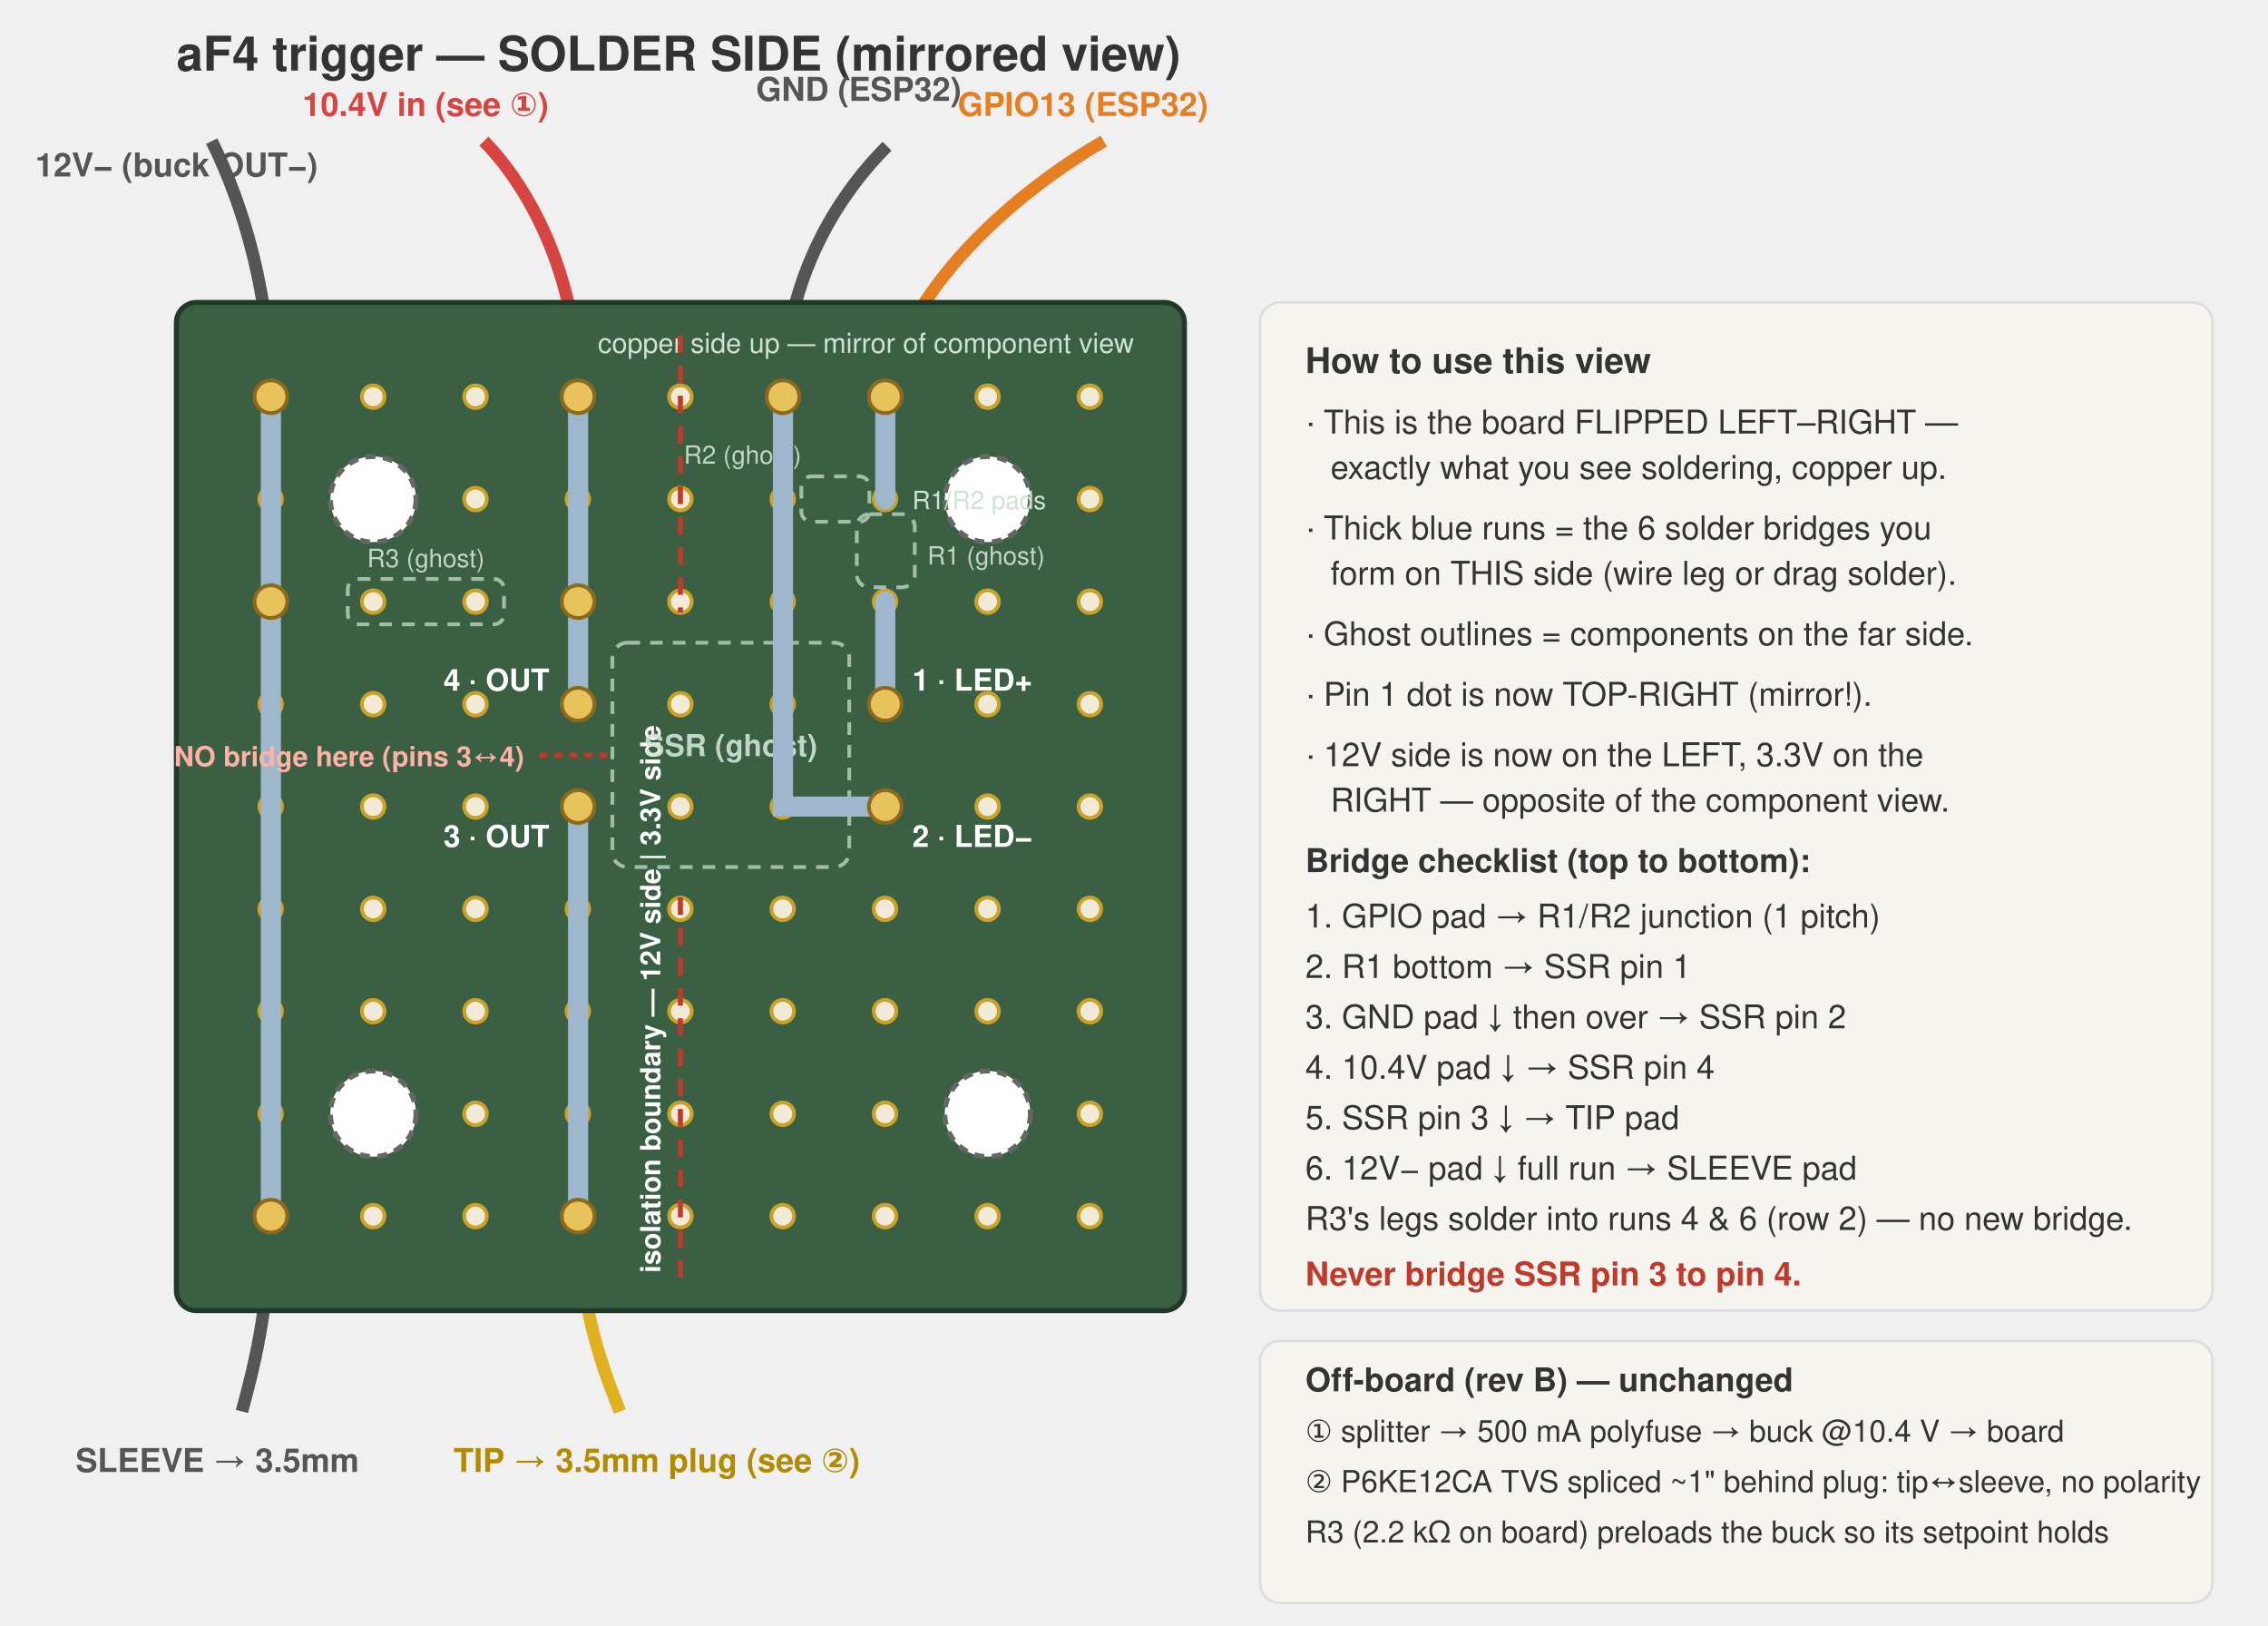
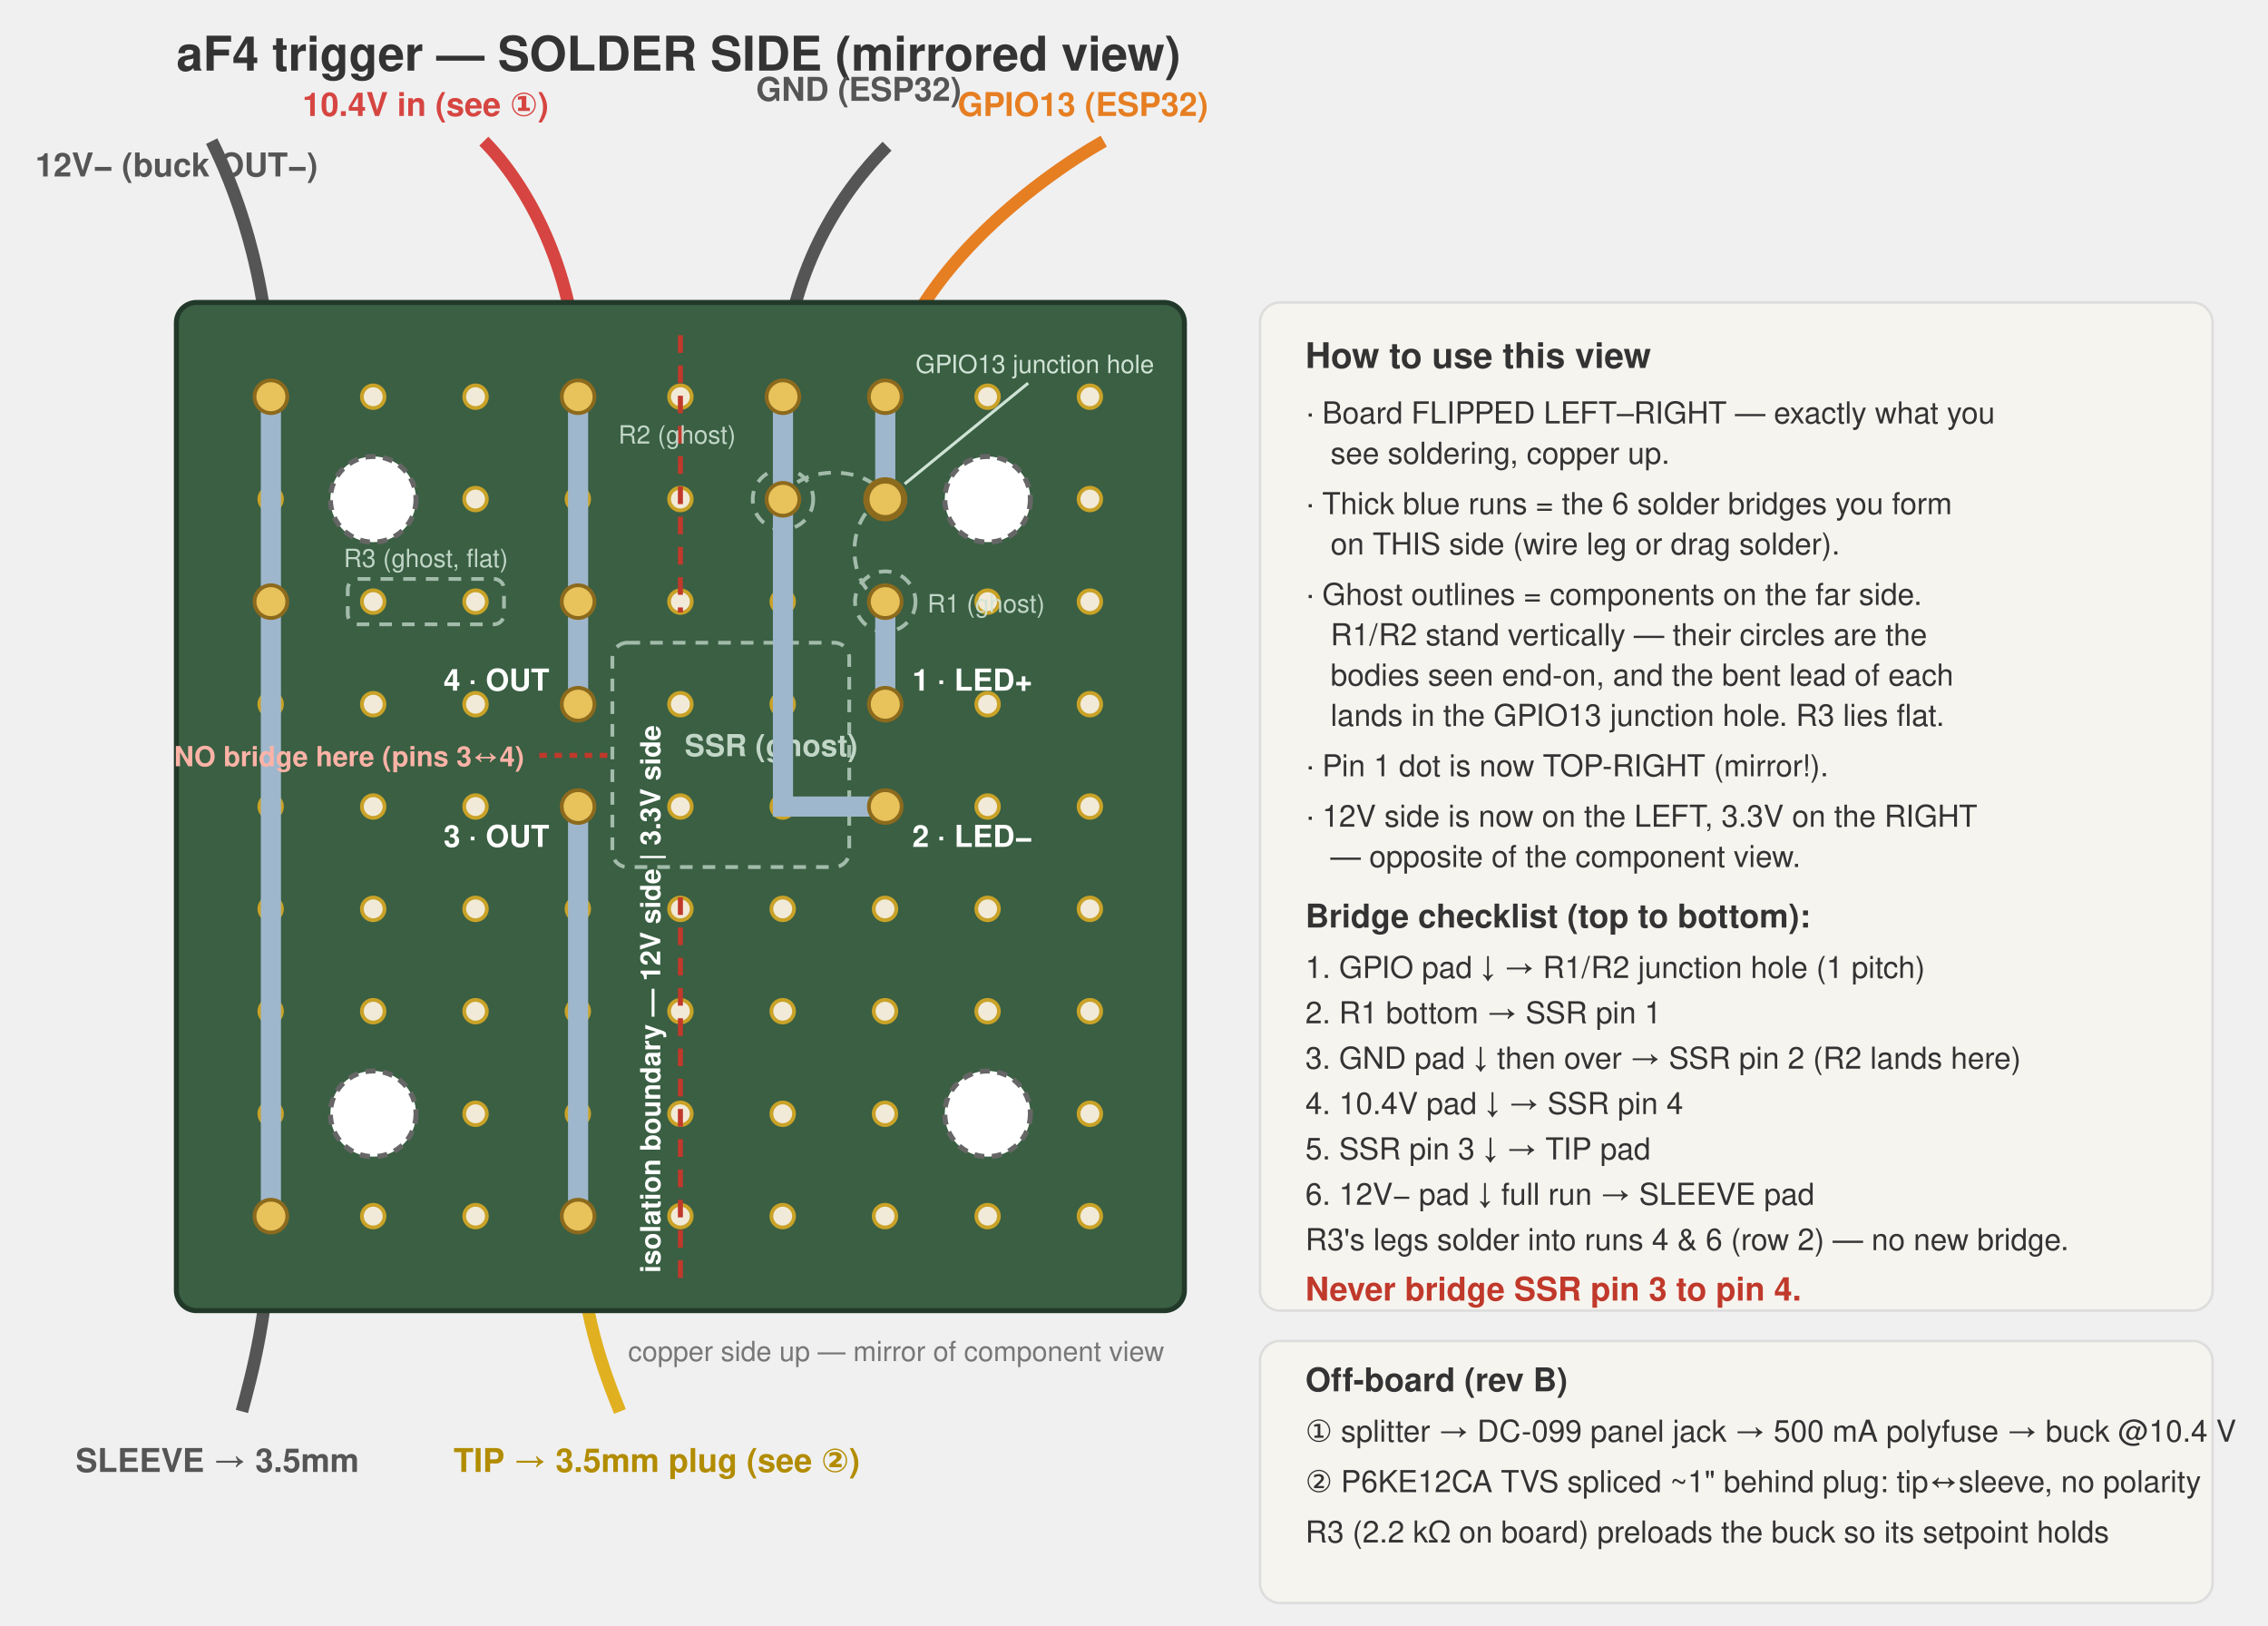
<svg xmlns="http://www.w3.org/2000/svg" viewBox="0 0 900 645" font-family="Helvetica, Arial, sans-serif">
  <text x="70" y="28" font-size="19" font-weight="bold" fill="#333">aF4 trigger — SOLDER SIDE (mirrored view)</text>
  <path d="M351.3,157.4 C360,110 410,72 438,56" stroke="#e67e22" stroke-width="5" fill="none" />
  <path d="M310.7,157.4 C311,108 335,75 352,58" stroke="#555" stroke-width="5" fill="none" />
  <path d="M229.4,157.4 C230,108 208,72 192,56" stroke="#d64541" stroke-width="5" fill="none" />
  <path d="M107.5,157.4 C107,108 92,72 84,56" stroke="#555" stroke-width="5" fill="none" />
  <path d="M229.4,482.5 C230,520 240,545 246,560" stroke="#e0b020" stroke-width="5" fill="none" />
  <path d="M107.5,482.5 C107,520 100,545 96,560" stroke="#555" stroke-width="5" fill="none" />
  <text x="380" y="46" font-size="13" font-weight="bold" fill="#e67e22">GPIO13 (ESP32)</text>
  <text x="300" y="40" font-size="13" font-weight="bold" fill="#555">GND (ESP32)</text>
  <text x="120" y="46" font-size="13" font-weight="bold" fill="#d64541">10.4V in (see ①)</text>
  <text x="14" y="70" font-size="13" font-weight="bold" fill="#555">12V− (buck OUT−)</text>
  <text x="180" y="584" font-size="13" font-weight="bold" fill="#b28c00">TIP → 3.5mm plug (see ②)</text>
  <text x="30" y="584" font-size="13" font-weight="bold" fill="#555">SLEEVE → 3.5mm</text>
  <rect x="70" y="120" width="400" height="400" rx="8" fill="#3a5f43" stroke="#22392a" stroke-width="2" />
-   <text x="450" y="140" font-size="11" fill="#cfe3d5" text-anchor="end">copper side up — mirror of component view</text>
+   <text x="462" y="540" font-size="11" fill="#777" text-anchor="end">copper side up — mirror of component view</text>
  <g fill="#f2ead8" stroke="#c9a227" stroke-width="1.5">
    <g id="row">
      <circle cx="107.4" cy="157.4" r="4.5" />
      <circle cx="148.1" cy="157.4" r="4.5" />
      <circle cx="188.7" cy="157.4" r="4.5" />
      <circle cx="229.3" cy="157.4" r="4.5" />
      <circle cx="270.0" cy="157.4" r="4.5" />
      <circle cx="310.6" cy="157.4" r="4.5" />
      <circle cx="351.2" cy="157.4" r="4.5" />
      <circle cx="391.9" cy="157.4" r="4.5" />
      <circle cx="432.5" cy="157.4" r="4.5" />
    </g>
    <use href="#row" y="40.6" />
    <use href="#row" y="81.3" />
    <use href="#row" y="122.0" />
    <use href="#row" y="162.6" />
    <use href="#row" y="203.2" />
    <use href="#row" y="243.8" />
    <use href="#row" y="284.5" />
    <use href="#row" y="325.1" />
  </g>
  <g fill="#ffffff" stroke="#666" stroke-width="2" stroke-dasharray="4 3">
    <circle cx="148.1" cy="198.1" r="17" />
    <circle cx="391.9" cy="198.1" r="17" />
    <circle cx="148.1" cy="441.9" r="17" />
    <circle cx="391.9" cy="441.9" r="17" />
  </g>
  <line x1="270" y1="133" x2="270" y2="243" stroke="#c0392b" stroke-width="2" stroke-dasharray="7 5" />
  <line x1="270" y1="356" x2="270" y2="508" stroke="#c0392b" stroke-width="2" stroke-dasharray="7 5" />
  <text x="262" y="505" font-size="11" font-weight="bold" fill="#ffffff" transform="rotate(-90 262 505)">isolation boundary — 12V side | 3.3V side</text>
  <g fill="none" stroke="#cfe3d5" stroke-width="1.5" stroke-dasharray="5 4" opacity="0.7">
    <rect x="243" y="255" width="94" height="89" rx="6" />
-     <rect x="340" y="204" width="23" height="29" rx="5" />
-     <rect x="318" y="189" width="27" height="18" rx="4" />
    <rect x="138" y="229.7" width="62" height="18" rx="4" />
+     <circle cx="351.3" cy="238.7" r="12" />
+     <circle cx="310.7" cy="198.1" r="12" />
+     <path d="M351.3,238.7 C335,234 335,203 351.3,198.1" />
+     <path d="M310.7,198.1 C316,184 346,184 351.3,198.1" />
  </g>
-   <text x="290" y="300" font-size="12" font-weight="bold" fill="#cfe3d5" opacity="0.9" text-anchor="middle">SSR (ghost)</text>
-   <text x="368" y="224" font-size="10" fill="#cfe3d5" opacity="0.9">R1 (ghost)</text>
-   <text x="318" y="184" font-size="10" fill="#cfe3d5" opacity="0.9" text-anchor="end">R2 (ghost)</text>
-   <text x="169" y="225" font-size="10" fill="#cfe3d5" opacity="0.9" text-anchor="middle">R3 (ghost)</text>
+   <text x="306" y="300" font-size="12" font-weight="bold" fill="#cfe3d5" opacity="0.9" text-anchor="middle">SSR (ghost)</text>
+   <text x="368" y="243" font-size="10" fill="#cfe3d5" opacity="0.9">R1 (ghost)</text>
+   <text x="292" y="176" font-size="10" fill="#cfe3d5" opacity="0.9" text-anchor="end">R2 (ghost)</text>
+   <text x="169" y="225" font-size="10" fill="#cfe3d5" opacity="0.9" text-anchor="middle">R3 (ghost, flat)</text>
  <g stroke="#9fb7cc" stroke-width="8" stroke-linecap="round" fill="none">
    <line x1="351.3" y1="157.4" x2="351.3" y2="198.1" />
    <line x1="351.3" y1="238.7" x2="351.3" y2="279.4" />
    <polyline points="310.7,157.4 310.7,320 351.3,320" />
    <line x1="229.4" y1="157.4" x2="229.4" y2="279.4" />
    <line x1="229.4" y1="320" x2="229.4" y2="482.5" />
    <line x1="107.5" y1="157.4" x2="107.5" y2="482.5" />
  </g>
  <g stroke="#c0392b" stroke-width="2" fill="none">
    <path d="M214,299.7 h30" stroke-dasharray="3 3" />
  </g>
  <text x="208" y="304" font-size="11" font-weight="bold" fill="#ffb3a7" text-anchor="end">NO bridge here (pins 3↔4)</text>
  <g fill="#e8c25a" stroke="#8c6a1d" stroke-width="1.5">
    <circle cx="351.3" cy="157.4" r="6.5" />
    <circle cx="310.7" cy="157.4" r="6.5" />
    <circle cx="229.4" cy="157.4" r="6.5" />
    <circle cx="107.5" cy="157.4" r="6.5" />
    <circle cx="229.4" cy="482.5" r="6.5" />
    <circle cx="107.5" cy="482.5" r="6.5" />
    <circle cx="351.3" cy="279.4" r="6.5" />
    <circle cx="351.3" cy="320" r="6.5" />
    <circle cx="229.4" cy="279.4" r="6.5" />
    <circle cx="229.4" cy="320" r="6.5" />
    <circle cx="229.4" cy="238.7" r="6.5" />
    <circle cx="107.5" cy="238.7" r="6.5" />
+     <circle cx="351.3" cy="238.7" r="6.5" />
+     <circle cx="310.7" cy="198.1" r="6.5" />
+     <circle cx="351.3" cy="198.1" r="7.5" stroke-width="2.5" />
  </g>
  <text x="362" y="274" font-size="12" font-weight="bold" fill="#fff">1 · LED+</text>
  <text x="362" y="336" font-size="12" font-weight="bold" fill="#fff">2 · LED−</text>
  <text x="218" y="274" font-size="12" font-weight="bold" fill="#fff" text-anchor="end">4 · OUT</text>
  <text x="218" y="336" font-size="12" font-weight="bold" fill="#fff" text-anchor="end">3 · OUT</text>
-   <text x="362" y="202" font-size="10" fill="#cfe3d5">R1/R2 pads</text>
+   <line x1="408" y1="152" x2="359" y2="192" stroke="#cfe3d5" stroke-width="1.2" />
+   <text x="458" y="148" font-size="10" fill="#cfe3d5" text-anchor="end">GPIO13 junction hole</text>
  <g font-size="13" fill="#333">
    <rect x="500" y="120" width="378" height="400" rx="8" fill="#f6f4ef" stroke="#ddd" />
-     <text x="518" y="148" font-weight="bold" font-size="14">How to use this view</text>
-     <text x="518" y="172">· This is the board FLIPPED LEFT–RIGHT —</text>
-     <text x="528" y="190">exactly what you see soldering, copper up.</text>
-     <text x="518" y="214">· Thick blue runs = the 6 solder bridges you</text>
-     <text x="528" y="232">form on THIS side (wire leg or drag solder).</text>
-     <text x="518" y="256">· Ghost outlines = components on the far side.</text>
-     <text x="518" y="280">· Pin 1 dot is now TOP-RIGHT (mirror!).</text>
-     <text x="518" y="304">· 12V side is now on the LEFT, 3.3V on the</text>
-     <text x="528" y="322">RIGHT — opposite of the component view.</text>
-     <text x="518" y="346" font-weight="bold">Bridge checklist (top to bottom):</text>
-     <text x="518" y="368">1. GPIO pad → R1/R2 junction (1 pitch)</text>
-     <text x="518" y="388">2. R1 bottom → SSR pin 1</text>
-     <text x="518" y="408">3. GND pad ↓ then over → SSR pin 2</text>
-     <text x="518" y="428">4. 10.4V pad ↓ → SSR pin 4</text>
-     <text x="518" y="448">5. SSR pin 3 ↓ → TIP pad</text>
-     <text x="518" y="468">6. 12V− pad ↓ full run → SLEEVE pad</text>
-     <text x="518" y="488">R3's legs solder into runs 4 &amp; 6 (row 2) — no new bridge.</text>
-     <text x="518" y="510" font-weight="bold" fill="#c0392b">Never bridge SSR pin 3 to pin 4.</text>
+     <text x="518" y="146" font-weight="bold" font-size="14">How to use this view</text>
+     <g font-size="12">
+       <text x="518" y="168">· Board FLIPPED LEFT–RIGHT — exactly what you</text>
+       <text x="528" y="184">see soldering, copper up.</text>
+       <text x="518" y="204">· Thick blue runs = the 6 solder bridges you form</text>
+       <text x="528" y="220">on THIS side (wire leg or drag solder).</text>
+       <text x="518" y="240">· Ghost outlines = components on the far side.</text>
+       <text x="528" y="256">R1/R2 stand vertically — their circles are the</text>
+       <text x="528" y="272">bodies seen end-on, and the bent lead of each</text>
+       <text x="528" y="288">lands in the GPIO13 junction hole. R3 lies flat.</text>
+       <text x="518" y="308">· Pin 1 dot is now TOP-RIGHT (mirror!).</text>
+       <text x="518" y="328">· 12V side is now on the LEFT, 3.3V on the RIGHT</text>
+       <text x="528" y="344">— opposite of the component view.</text>
+     </g>
+     <text x="518" y="368" font-weight="bold">Bridge checklist (top to bottom):</text>
+     <g font-size="12">
+       <text x="518" y="388">1. GPIO pad ↓ → R1/R2 junction hole (1 pitch)</text>
+       <text x="518" y="406">2. R1 bottom → SSR pin 1</text>
+       <text x="518" y="424">3. GND pad ↓ then over → SSR pin 2 (R2 lands here)</text>
+       <text x="518" y="442">4. 10.4V pad ↓ → SSR pin 4</text>
+       <text x="518" y="460">5. SSR pin 3 ↓ → TIP pad</text>
+       <text x="518" y="478">6. 12V− pad ↓ full run → SLEEVE pad</text>
+       <text x="518" y="496">R3's legs solder into runs 4 &amp; 6 (row 2) — no new bridge.</text>
+       <text x="518" y="516" font-weight="bold" font-size="13" fill="#c0392b">Never bridge SSR pin 3 to pin 4.</text>
+     </g>
  </g>
  <g font-size="12" fill="#333">
    <rect x="500" y="532" width="378" height="104" rx="8" fill="#f6f4ef" stroke="#ddd" />
-     <text x="518" y="552" font-weight="bold" font-size="13">Off-board (rev B) — unchanged</text>
-     <text x="518" y="572">① splitter → 500 mA polyfuse → buck @10.4 V → board</text>
+     <text x="518" y="552" font-weight="bold" font-size="13">Off-board (rev B)</text>
+     <text x="518" y="572">① splitter → DC-099 panel jack → 500 mA polyfuse → buck @10.4 V</text>
    <text x="518" y="592">② P6KE12CA TVS spliced ~1" behind plug: tip↔sleeve, no polarity</text>
    <text x="518" y="612">R3 (2.2 kΩ on board) preloads the buck so its setpoint holds</text>
  </g>
</svg>
